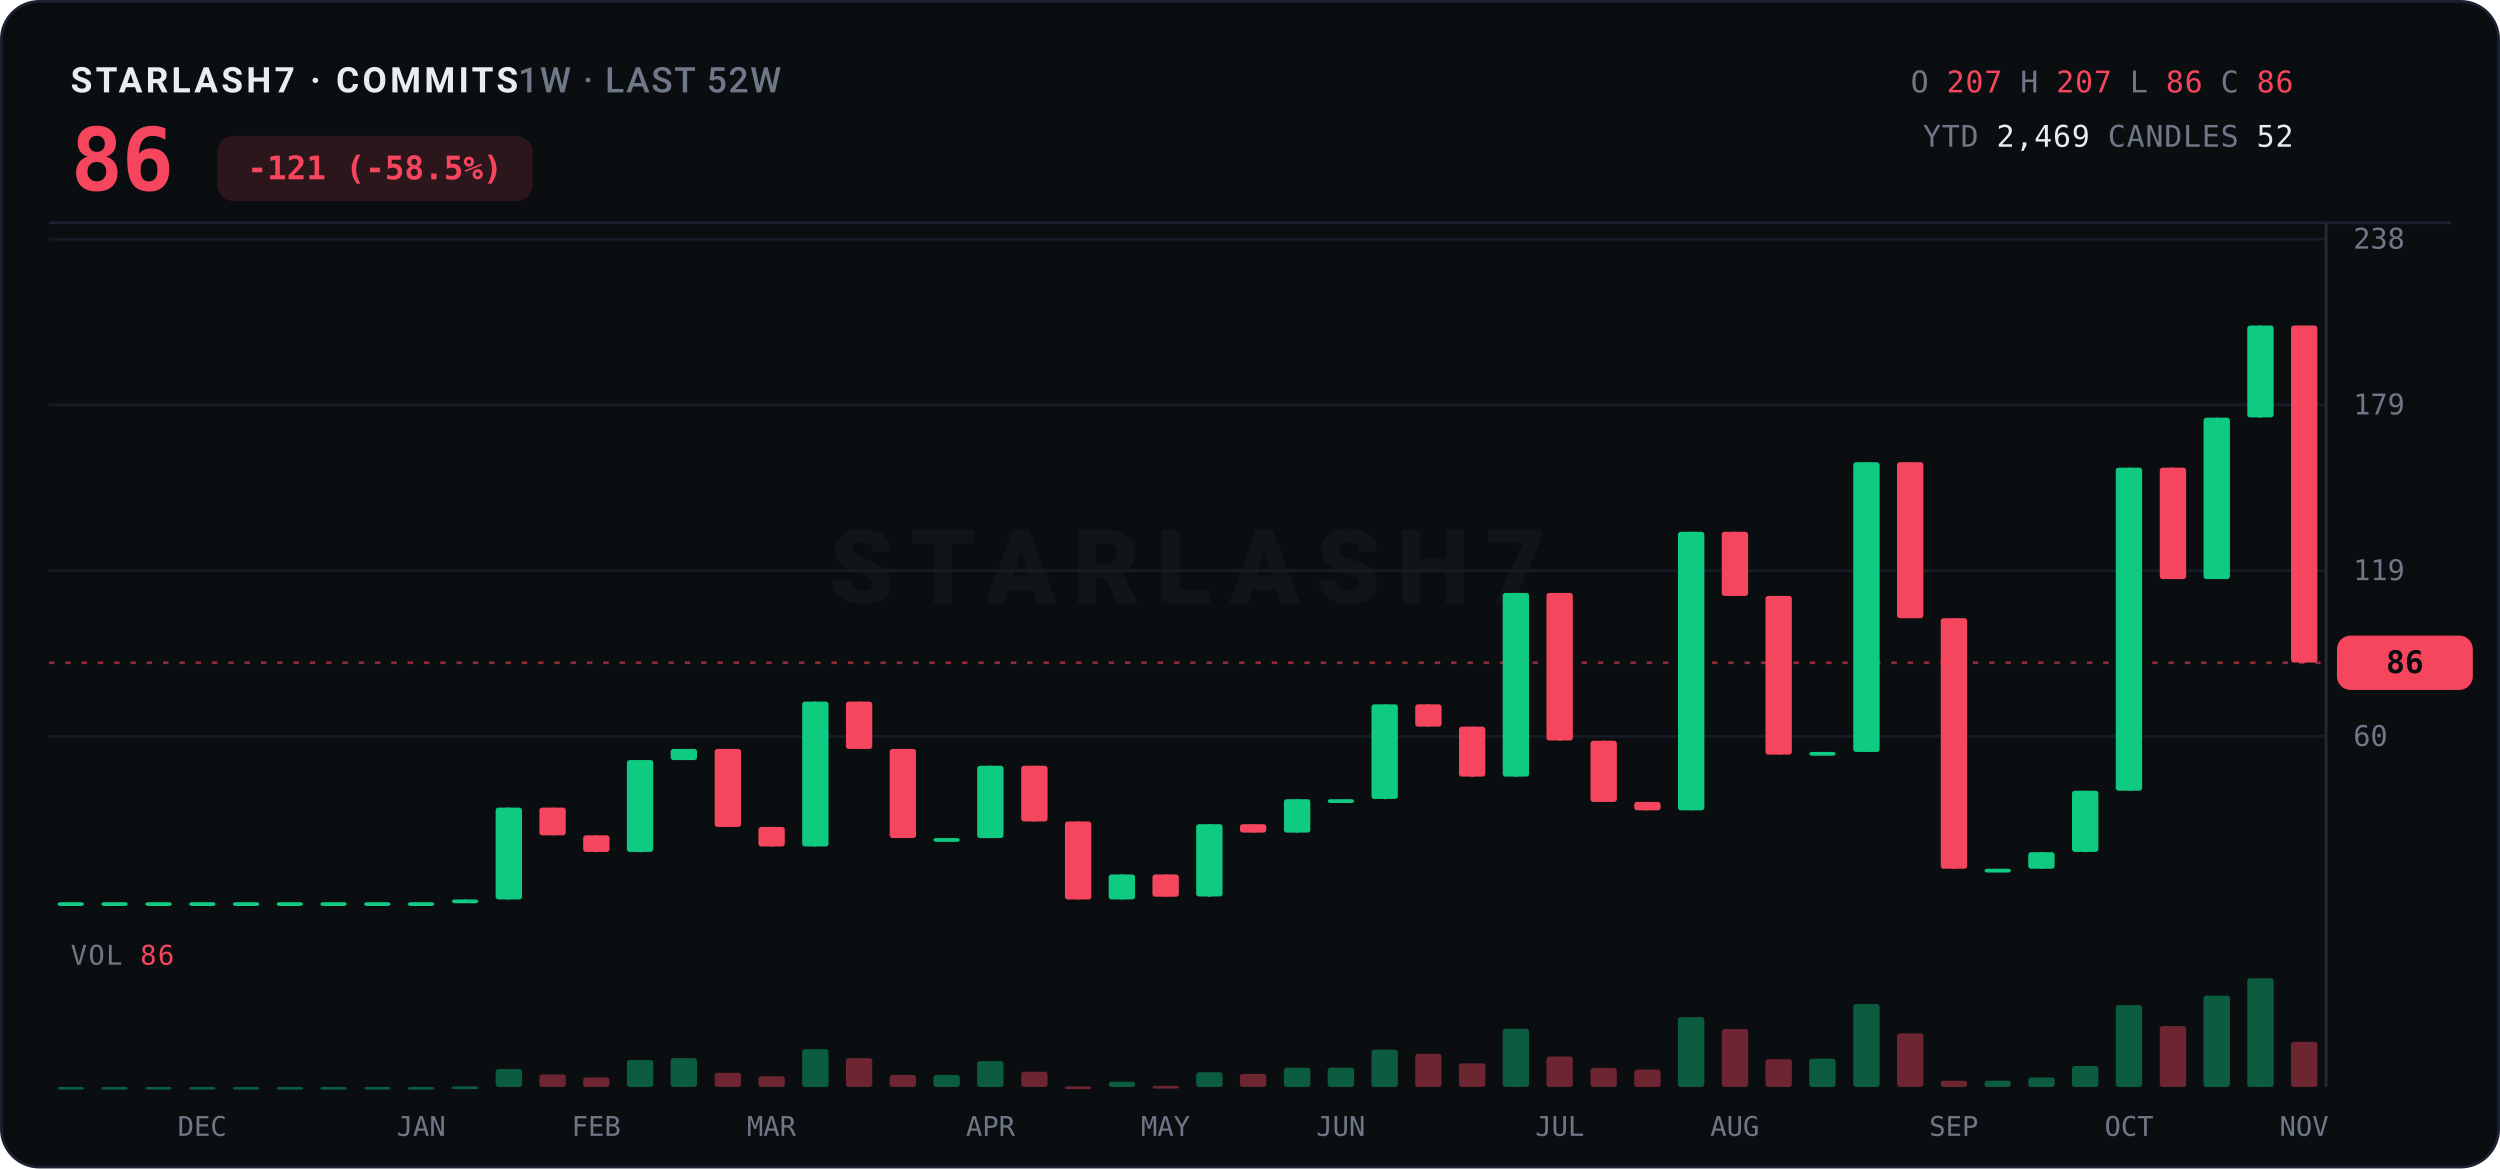
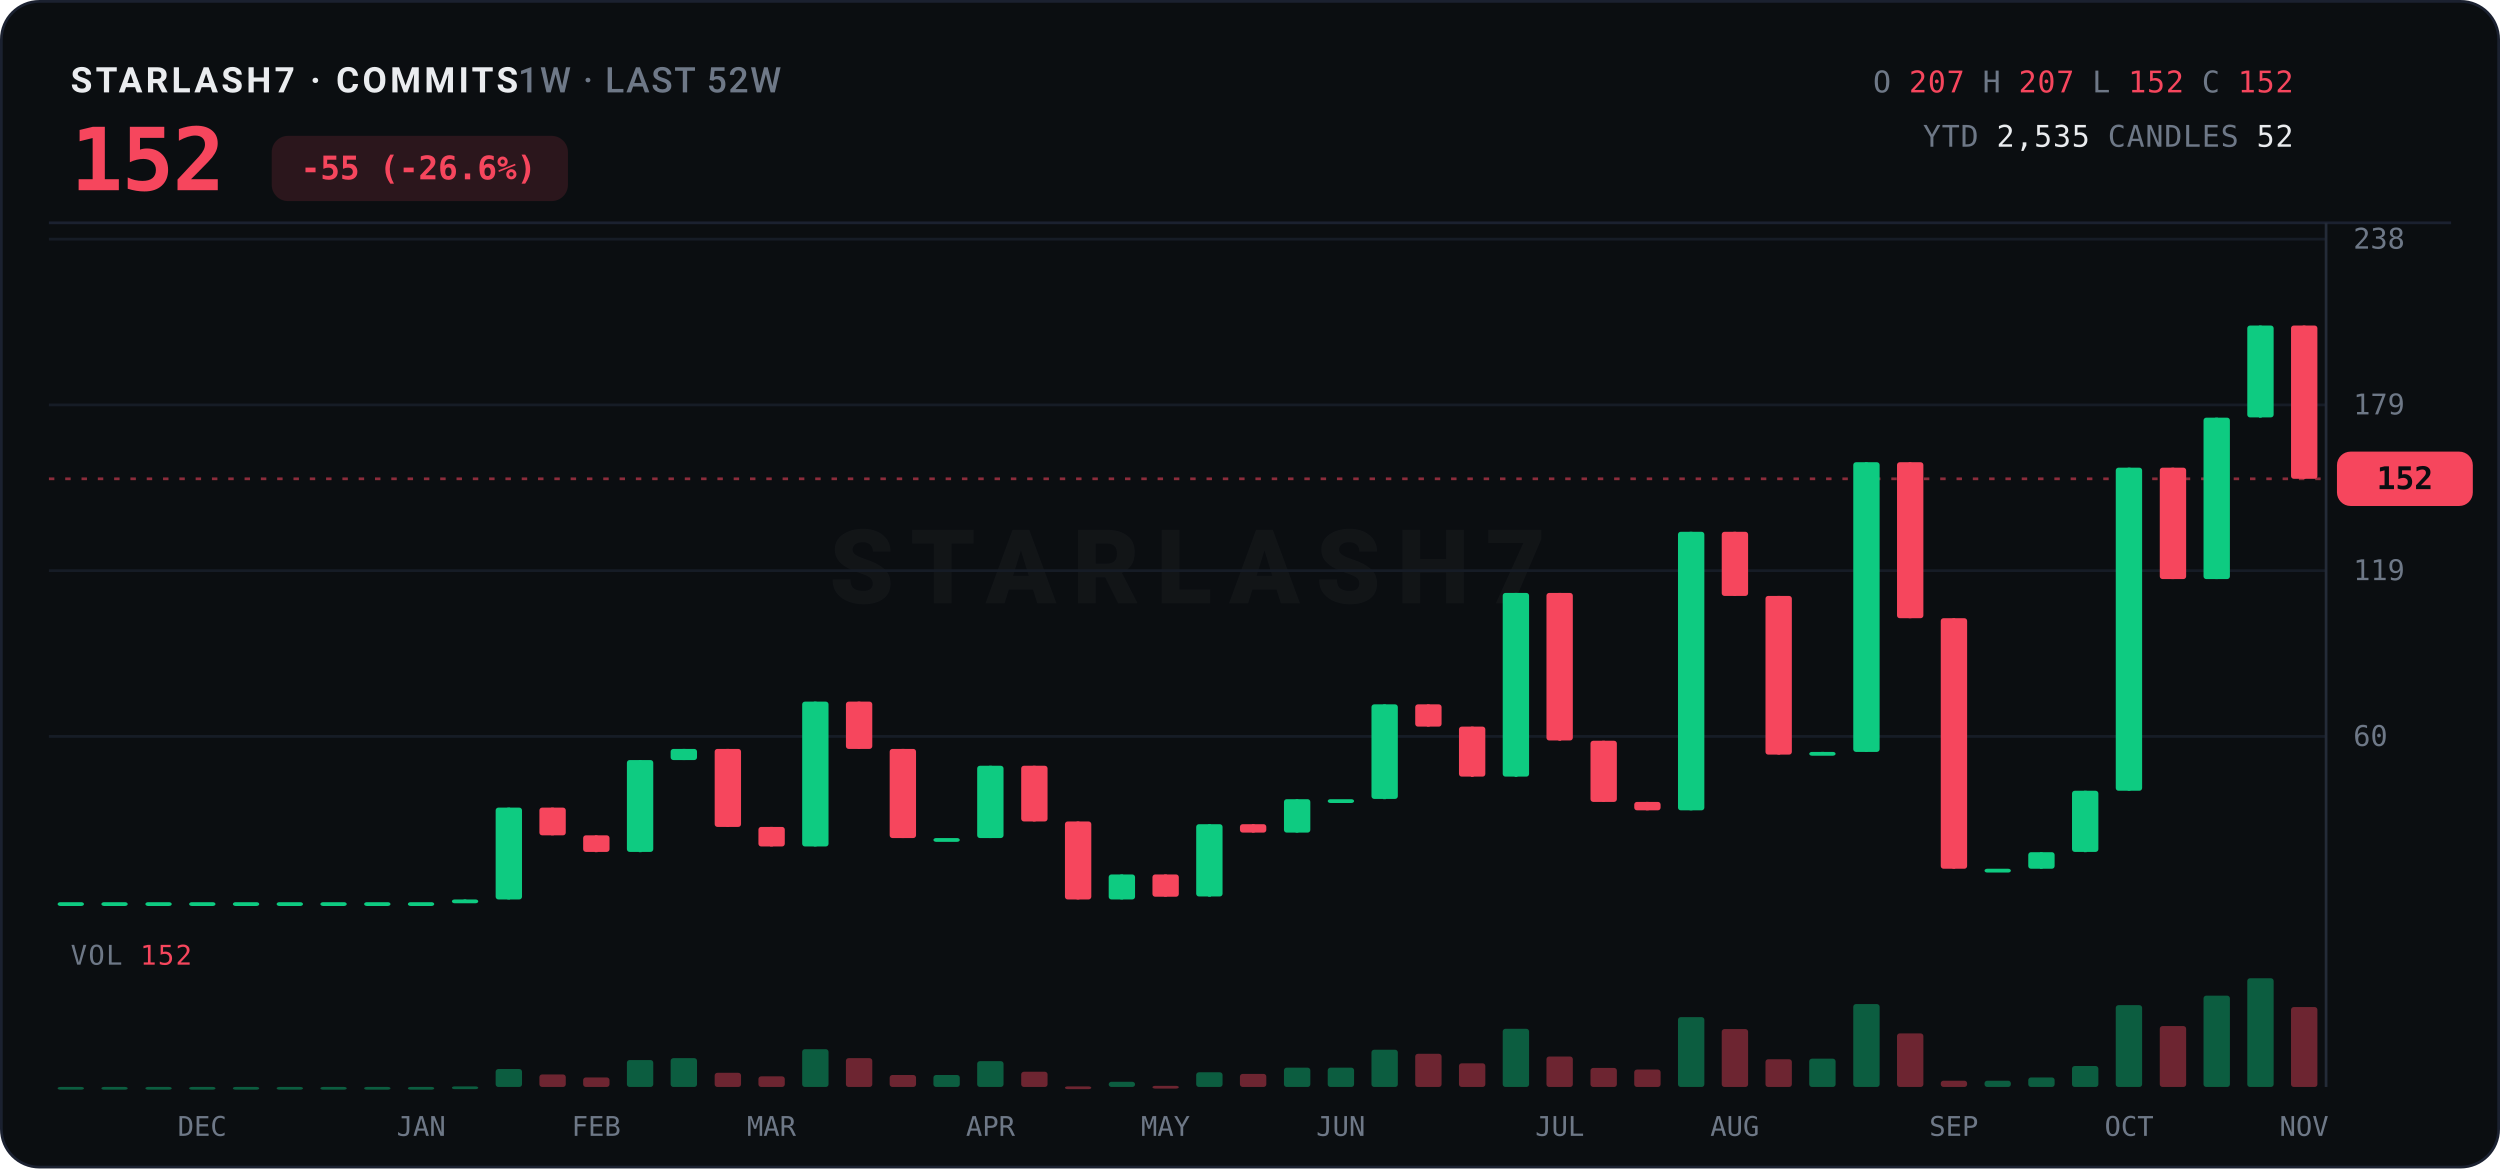
<svg xmlns="http://www.w3.org/2000/svg" width="920" height="430" viewBox="0 0 920 430">
  <rect x="0.5" y="0.5" width="919" height="429" rx="14" fill="#0B0E11" stroke="#1B2130" />
  <text x="26" y="34" font-family="ui-sans-serif,system-ui,-apple-system,'Segoe UI',Roboto,sans-serif" font-size="13" font-weight="700" letter-spacing="1.2" fill="#EAECEF">STARLASH7 · COMMITS<tspan fill="#6E7887" font-weight="500" letter-spacing="0.6">  1W · LAST 52W</tspan>
  </text>
-   <text x="26" y="70" font-family="ui-monospace,'SF Mono',SFMono-Regular,Menlo,Consolas,monospace" font-size="32" font-weight="800" fill="#F6465D" letter-spacing="-0.5">86</text>
-   <rect x="80" y="50" width="116" height="24" rx="6" fill="#F6465D" opacity="0.14" />
-   <text x="138" y="66" text-anchor="middle" font-family="ui-monospace,'SF Mono',SFMono-Regular,Menlo,Consolas,monospace" font-size="12" font-weight="700" fill="#F6465D">-121 (-58.5%)</text>
+   <text x="26" y="70" font-family="ui-monospace,'SF Mono',SFMono-Regular,Menlo,Consolas,monospace" font-size="32" font-weight="800" fill="#F6465D" letter-spacing="-0.5">152</text>
+   <rect x="100" y="50" width="109" height="24" rx="6" fill="#F6465D" opacity="0.14" />
+   <text x="154" y="66" text-anchor="middle" font-family="ui-monospace,'SF Mono',SFMono-Regular,Menlo,Consolas,monospace" font-size="12" font-weight="700" fill="#F6465D">-55 (-26.6%)</text>
  <text x="844" y="34" text-anchor="end" font-family="ui-monospace,'SF Mono',SFMono-Regular,Menlo,Consolas,monospace" font-size="11" letter-spacing="0.3">
    <tspan fill="#6E7887">O</tspan>
    <tspan fill="#F6465D">207</tspan>
    <tspan fill="#6E7887">H</tspan>
    <tspan fill="#F6465D">207</tspan>
    <tspan fill="#6E7887">L</tspan>
-     <tspan fill="#F6465D">86</tspan>
+     <tspan fill="#F6465D">152</tspan>
    <tspan fill="#6E7887">C</tspan>
-     <tspan fill="#F6465D">86</tspan>
+     <tspan fill="#F6465D">152</tspan>
  </text>
  <text x="844" y="54" text-anchor="end" font-family="ui-monospace,'SF Mono',SFMono-Regular,Menlo,Consolas,monospace" font-size="11" letter-spacing="0.3">
    <tspan fill="#6E7887">YTD</tspan>
-     <tspan fill="#EAECEF">2,469</tspan>
+     <tspan fill="#EAECEF">2,535</tspan>
    <tspan fill="#6E7887">CANDLES</tspan>
    <tspan fill="#EAECEF">52</tspan>
  </text>
  <line x1="18" y1="82" x2="902" y2="82" stroke="#1B2130" stroke-width="1" />
  <text x="437.0" y="222.0" text-anchor="middle" font-family="ui-sans-serif,system-ui,-apple-system,'Segoe UI',Roboto,sans-serif" font-size="38" font-weight="800" letter-spacing="6" fill="#EAECEF" opacity="0.035">STARLASH7</text>
  <line x1="18" y1="271.0" x2="856" y2="271.0" stroke="#161C26" stroke-width="1" />
  <text x="866" y="274.5" font-family="ui-monospace,'SF Mono',SFMono-Regular,Menlo,Consolas,monospace" font-size="10.5" fill="#6E7887">60</text>
  <line x1="18" y1="210.0" x2="856" y2="210.0" stroke="#161C26" stroke-width="1" />
  <text x="866" y="213.5" font-family="ui-monospace,'SF Mono',SFMono-Regular,Menlo,Consolas,monospace" font-size="10.5" fill="#6E7887">119</text>
  <line x1="18" y1="149.0" x2="856" y2="149.0" stroke="#161C26" stroke-width="1" />
  <text x="866" y="152.5" font-family="ui-monospace,'SF Mono',SFMono-Regular,Menlo,Consolas,monospace" font-size="10.5" fill="#6E7887">179</text>
  <line x1="18" y1="88.0" x2="856" y2="88.0" stroke="#161C26" stroke-width="1" />
  <text x="866" y="91.5" font-family="ui-monospace,'SF Mono',SFMono-Regular,Menlo,Consolas,monospace" font-size="10.5" fill="#6E7887">238</text>
  <line x1="856" y1="82" x2="856" y2="400" stroke="#242B38" stroke-width="1" />
-   <line x1="18" y1="243.9" x2="856" y2="243.9" stroke="#F6465D" stroke-width="1" stroke-dasharray="2 4" opacity="0.55" />
-   <rect x="860" y="233.9" width="50" height="20" rx="5" fill="#F6465D" />
-   <text x="885.0" y="247.7" text-anchor="middle" font-family="ui-monospace,'SF Mono',SFMono-Regular,Menlo,Consolas,monospace" font-size="11.5" font-weight="800" fill="#0B0E11">86</text>
+   <line x1="18" y1="176.2" x2="856" y2="176.2" stroke="#F6465D" stroke-width="1" stroke-dasharray="2 4" opacity="0.55" />
+   <rect x="860" y="166.2" width="50" height="20" rx="5" fill="#F6465D" />
+   <text x="885.0" y="180.0" text-anchor="middle" font-family="ui-monospace,'SF Mono',SFMono-Regular,Menlo,Consolas,monospace" font-size="11.5" font-weight="800" fill="#0B0E11">152</text>
  <line x1="26.1" y1="332.0" x2="26.1" y2="332.0" stroke="#0ECB81" stroke-width="1" />
  <rect x="21.2" y="332.0" width="9.7" height="1.4" rx="1" fill="#0ECB81" />
  <line x1="42.2" y1="332.0" x2="42.2" y2="332.0" stroke="#0ECB81" stroke-width="1" />
  <rect x="37.3" y="332.0" width="9.7" height="1.4" rx="1" fill="#0ECB81" />
  <line x1="58.3" y1="332.0" x2="58.3" y2="332.0" stroke="#0ECB81" stroke-width="1" />
  <rect x="53.5" y="332.0" width="9.7" height="1.4" rx="1" fill="#0ECB81" />
  <line x1="74.4" y1="332.0" x2="74.4" y2="332.0" stroke="#0ECB81" stroke-width="1" />
  <rect x="69.6" y="332.0" width="9.7" height="1.4" rx="1" fill="#0ECB81" />
  <line x1="90.5" y1="332.0" x2="90.5" y2="332.0" stroke="#0ECB81" stroke-width="1" />
  <rect x="85.7" y="332.0" width="9.7" height="1.4" rx="1" fill="#0ECB81" />
  <line x1="106.6" y1="332.0" x2="106.6" y2="332.0" stroke="#0ECB81" stroke-width="1" />
  <rect x="101.8" y="332.0" width="9.7" height="1.4" rx="1" fill="#0ECB81" />
  <line x1="122.8" y1="332.0" x2="122.8" y2="332.0" stroke="#0ECB81" stroke-width="1" />
  <rect x="117.9" y="332.0" width="9.7" height="1.4" rx="1" fill="#0ECB81" />
  <line x1="138.9" y1="332.0" x2="138.9" y2="332.0" stroke="#0ECB81" stroke-width="1" />
  <rect x="134.0" y="332.0" width="9.7" height="1.4" rx="1" fill="#0ECB81" />
  <line x1="155.0" y1="332.0" x2="155.0" y2="332.0" stroke="#0ECB81" stroke-width="1" />
  <rect x="150.1" y="332.0" width="9.7" height="1.4" rx="1" fill="#0ECB81" />
  <line x1="171.1" y1="331.0" x2="171.1" y2="332.0" stroke="#0ECB81" stroke-width="1" />
  <rect x="166.3" y="331.0" width="9.7" height="1.4" rx="1" fill="#0ECB81" />
  <line x1="187.2" y1="297.2" x2="187.2" y2="331.0" stroke="#0ECB81" stroke-width="1" />
  <rect x="182.4" y="297.2" width="9.7" height="33.8" rx="1" fill="#0ECB81" />
  <line x1="203.3" y1="297.2" x2="203.3" y2="307.4" stroke="#F6465D" stroke-width="1" />
  <rect x="198.5" y="297.2" width="9.7" height="10.2" rx="1" fill="#F6465D" />
  <line x1="219.4" y1="307.4" x2="219.4" y2="313.6" stroke="#F6465D" stroke-width="1" />
  <rect x="214.6" y="307.4" width="9.7" height="6.1" rx="1" fill="#F6465D" />
  <line x1="235.6" y1="279.7" x2="235.6" y2="313.6" stroke="#0ECB81" stroke-width="1" />
  <rect x="230.7" y="279.7" width="9.7" height="33.8" rx="1" fill="#0ECB81" />
  <line x1="251.7" y1="275.6" x2="251.7" y2="279.7" stroke="#0ECB81" stroke-width="1" />
  <rect x="246.8" y="275.6" width="9.7" height="4.1" rx="1" fill="#0ECB81" />
  <line x1="267.8" y1="275.6" x2="267.8" y2="304.3" stroke="#F6465D" stroke-width="1" />
  <rect x="263.0" y="275.6" width="9.7" height="28.7" rx="1" fill="#F6465D" />
  <line x1="283.9" y1="304.3" x2="283.9" y2="311.5" stroke="#F6465D" stroke-width="1" />
  <rect x="279.1" y="304.3" width="9.7" height="7.2" rx="1" fill="#F6465D" />
  <line x1="300.0" y1="258.2" x2="300.0" y2="311.5" stroke="#0ECB81" stroke-width="1" />
  <rect x="295.2" y="258.2" width="9.7" height="53.3" rx="1" fill="#0ECB81" />
  <line x1="316.1" y1="258.2" x2="316.1" y2="275.6" stroke="#F6465D" stroke-width="1" />
  <rect x="311.3" y="258.2" width="9.7" height="17.4" rx="1" fill="#F6465D" />
  <line x1="332.3" y1="275.6" x2="332.3" y2="308.4" stroke="#F6465D" stroke-width="1" />
  <rect x="327.4" y="275.6" width="9.7" height="32.8" rx="1" fill="#F6465D" />
  <line x1="348.4" y1="308.4" x2="348.4" y2="308.4" stroke="#0ECB81" stroke-width="1" />
  <rect x="343.5" y="308.4" width="9.7" height="1.4" rx="1" fill="#0ECB81" />
  <line x1="364.5" y1="281.8" x2="364.5" y2="308.4" stroke="#0ECB81" stroke-width="1" />
  <rect x="359.6" y="281.8" width="9.7" height="26.6" rx="1" fill="#0ECB81" />
  <line x1="380.6" y1="281.8" x2="380.6" y2="302.3" stroke="#F6465D" stroke-width="1" />
  <rect x="375.8" y="281.8" width="9.7" height="20.5" rx="1" fill="#F6465D" />
  <line x1="396.7" y1="302.3" x2="396.7" y2="331.0" stroke="#F6465D" stroke-width="1" />
  <rect x="391.9" y="302.3" width="9.7" height="28.7" rx="1" fill="#F6465D" />
  <line x1="412.8" y1="321.8" x2="412.8" y2="331.0" stroke="#0ECB81" stroke-width="1" />
  <rect x="408.0" y="321.8" width="9.7" height="9.2" rx="1" fill="#0ECB81" />
  <line x1="428.9" y1="321.8" x2="428.9" y2="330.0" stroke="#F6465D" stroke-width="1" />
  <rect x="424.1" y="321.8" width="9.7" height="8.2" rx="1" fill="#F6465D" />
  <line x1="445.1" y1="303.3" x2="445.1" y2="330.0" stroke="#0ECB81" stroke-width="1" />
  <rect x="440.2" y="303.3" width="9.7" height="26.6" rx="1" fill="#0ECB81" />
  <line x1="461.2" y1="303.3" x2="461.2" y2="306.4" stroke="#F6465D" stroke-width="1" />
  <rect x="456.3" y="303.3" width="9.7" height="3.1" rx="1" fill="#F6465D" />
  <line x1="477.3" y1="294.1" x2="477.3" y2="306.4" stroke="#0ECB81" stroke-width="1" />
  <rect x="472.5" y="294.1" width="9.7" height="12.3" rx="1" fill="#0ECB81" />
  <line x1="493.4" y1="294.1" x2="493.4" y2="294.1" stroke="#0ECB81" stroke-width="1" />
  <rect x="488.6" y="294.1" width="9.7" height="1.4" rx="1" fill="#0ECB81" />
  <line x1="509.5" y1="259.2" x2="509.5" y2="294.1" stroke="#0ECB81" stroke-width="1" />
  <rect x="504.7" y="259.2" width="9.7" height="34.8" rx="1" fill="#0ECB81" />
  <line x1="525.6" y1="259.2" x2="525.6" y2="267.4" stroke="#F6465D" stroke-width="1" />
  <rect x="520.8" y="259.2" width="9.7" height="8.2" rx="1" fill="#F6465D" />
  <line x1="541.8" y1="267.4" x2="541.8" y2="285.9" stroke="#F6465D" stroke-width="1" />
  <rect x="536.9" y="267.4" width="9.7" height="18.4" rx="1" fill="#F6465D" />
  <line x1="557.9" y1="218.2" x2="557.9" y2="285.9" stroke="#0ECB81" stroke-width="1" />
  <rect x="553.0" y="218.2" width="9.7" height="67.6" rx="1" fill="#0ECB81" />
  <line x1="574.0" y1="218.2" x2="574.0" y2="272.6" stroke="#F6465D" stroke-width="1" />
  <rect x="569.1" y="218.2" width="9.7" height="54.3" rx="1" fill="#F6465D" />
  <line x1="590.1" y1="272.6" x2="590.1" y2="295.1" stroke="#F6465D" stroke-width="1" />
  <rect x="585.3" y="272.6" width="9.7" height="22.5" rx="1" fill="#F6465D" />
  <line x1="606.2" y1="295.1" x2="606.2" y2="298.2" stroke="#F6465D" stroke-width="1" />
  <rect x="601.4" y="295.1" width="9.7" height="3.1" rx="1" fill="#F6465D" />
  <line x1="622.3" y1="195.7" x2="622.3" y2="298.2" stroke="#0ECB81" stroke-width="1" />
  <rect x="617.5" y="195.7" width="9.7" height="102.5" rx="1" fill="#0ECB81" />
  <line x1="638.4" y1="195.7" x2="638.4" y2="219.3" stroke="#F6465D" stroke-width="1" />
  <rect x="633.6" y="195.7" width="9.7" height="23.6" rx="1" fill="#F6465D" />
  <line x1="654.6" y1="219.3" x2="654.6" y2="277.7" stroke="#F6465D" stroke-width="1" />
  <rect x="649.7" y="219.3" width="9.7" height="58.4" rx="1" fill="#F6465D" />
  <line x1="670.7" y1="276.7" x2="670.7" y2="277.7" stroke="#0ECB81" stroke-width="1" />
  <rect x="665.8" y="276.7" width="9.7" height="1.4" rx="1" fill="#0ECB81" />
  <line x1="686.8" y1="170.1" x2="686.8" y2="276.7" stroke="#0ECB81" stroke-width="1" />
  <rect x="682.0" y="170.1" width="9.7" height="106.6" rx="1" fill="#0ECB81" />
  <line x1="702.9" y1="170.1" x2="702.9" y2="227.5" stroke="#F6465D" stroke-width="1" />
  <rect x="698.1" y="170.1" width="9.7" height="57.4" rx="1" fill="#F6465D" />
  <line x1="719.0" y1="227.5" x2="719.0" y2="319.7" stroke="#F6465D" stroke-width="1" />
  <rect x="714.2" y="227.5" width="9.7" height="92.2" rx="1" fill="#F6465D" />
  <line x1="735.1" y1="319.7" x2="735.1" y2="319.7" stroke="#0ECB81" stroke-width="1" />
  <rect x="730.3" y="319.7" width="9.7" height="1.4" rx="1" fill="#0ECB81" />
  <line x1="751.2" y1="313.6" x2="751.2" y2="319.7" stroke="#0ECB81" stroke-width="1" />
  <rect x="746.4" y="313.6" width="9.7" height="6.1" rx="1" fill="#0ECB81" />
  <line x1="767.4" y1="291.0" x2="767.4" y2="313.6" stroke="#0ECB81" stroke-width="1" />
  <rect x="762.5" y="291.0" width="9.7" height="22.5" rx="1" fill="#0ECB81" />
  <line x1="783.5" y1="172.1" x2="783.5" y2="291.0" stroke="#0ECB81" stroke-width="1" />
  <rect x="778.6" y="172.1" width="9.7" height="118.9" rx="1" fill="#0ECB81" />
  <line x1="799.6" y1="172.1" x2="799.6" y2="213.1" stroke="#F6465D" stroke-width="1" />
  <rect x="794.8" y="172.1" width="9.7" height="41.0" rx="1" fill="#F6465D" />
  <line x1="815.7" y1="153.7" x2="815.7" y2="213.1" stroke="#0ECB81" stroke-width="1" />
  <rect x="810.9" y="153.7" width="9.7" height="59.4" rx="1" fill="#0ECB81" />
  <line x1="831.8" y1="119.8" x2="831.8" y2="153.7" stroke="#0ECB81" stroke-width="1" />
  <rect x="827.0" y="119.8" width="9.7" height="33.8" rx="1" fill="#0ECB81" />
-   <line x1="847.9" y1="119.8" x2="847.9" y2="243.9" stroke="#F6465D" stroke-width="1" />
-   <rect x="843.1" y="119.8" width="9.7" height="124.0" rx="1" fill="#F6465D" />
-   <text x="26" y="355" font-family="ui-monospace,'SF Mono',SFMono-Regular,Menlo,Consolas,monospace" font-size="10" letter-spacing="0.5" fill="#6E7887">VOL <tspan fill="#F6465D">86</tspan>
+   <line x1="847.9" y1="119.8" x2="847.9" y2="176.2" stroke="#F6465D" stroke-width="1" />
+   <rect x="843.1" y="119.8" width="9.7" height="56.4" rx="1" fill="#F6465D" />
+   <text x="26" y="355" font-family="ui-monospace,'SF Mono',SFMono-Regular,Menlo,Consolas,monospace" font-size="10" letter-spacing="0.5" fill="#6E7887">VOL <tspan fill="#F6465D">152</tspan>
  </text>
  <rect x="21.2" y="400.0" width="9.7" height="1.0" rx="1" fill="#0ECB81" opacity="0.42" />
  <rect x="37.3" y="400.0" width="9.7" height="1.0" rx="1" fill="#0ECB81" opacity="0.42" />
  <rect x="53.5" y="400.0" width="9.7" height="1.0" rx="1" fill="#0ECB81" opacity="0.42" />
  <rect x="69.6" y="400.0" width="9.7" height="1.0" rx="1" fill="#0ECB81" opacity="0.42" />
  <rect x="85.7" y="400.0" width="9.7" height="1.0" rx="1" fill="#0ECB81" opacity="0.42" />
  <rect x="101.8" y="400.0" width="9.7" height="1.0" rx="1" fill="#0ECB81" opacity="0.42" />
  <rect x="117.9" y="400.0" width="9.7" height="1.0" rx="1" fill="#0ECB81" opacity="0.42" />
  <rect x="134.0" y="400.0" width="9.7" height="1.0" rx="1" fill="#0ECB81" opacity="0.42" />
  <rect x="150.1" y="400.0" width="9.7" height="1.0" rx="1" fill="#0ECB81" opacity="0.42" />
  <rect x="166.3" y="399.8" width="9.7" height="1.0" rx="1" fill="#0ECB81" opacity="0.42" />
  <rect x="182.4" y="393.4" width="9.7" height="6.6" rx="1" fill="#0ECB81" opacity="0.42" />
  <rect x="198.5" y="395.4" width="9.7" height="4.6" rx="1" fill="#F6465D" opacity="0.42" />
  <rect x="214.6" y="396.5" width="9.7" height="3.5" rx="1" fill="#F6465D" opacity="0.42" />
  <rect x="230.7" y="390.1" width="9.7" height="9.9" rx="1" fill="#0ECB81" opacity="0.42" />
  <rect x="246.8" y="389.4" width="9.7" height="10.6" rx="1" fill="#0ECB81" opacity="0.42" />
  <rect x="263.0" y="394.8" width="9.7" height="5.2" rx="1" fill="#F6465D" opacity="0.42" />
  <rect x="279.1" y="396.1" width="9.7" height="3.9" rx="1" fill="#F6465D" opacity="0.42" />
  <rect x="295.2" y="386.1" width="9.7" height="13.9" rx="1" fill="#0ECB81" opacity="0.42" />
  <rect x="311.3" y="389.4" width="9.7" height="10.6" rx="1" fill="#F6465D" opacity="0.42" />
  <rect x="327.4" y="395.6" width="9.7" height="4.4" rx="1" fill="#F6465D" opacity="0.42" />
  <rect x="343.5" y="395.6" width="9.7" height="4.4" rx="1" fill="#0ECB81" opacity="0.42" />
  <rect x="359.6" y="390.5" width="9.7" height="9.5" rx="1" fill="#0ECB81" opacity="0.42" />
  <rect x="375.8" y="394.4" width="9.7" height="5.6" rx="1" fill="#F6465D" opacity="0.42" />
  <rect x="391.9" y="399.8" width="9.7" height="1.0" rx="1" fill="#F6465D" opacity="0.42" />
  <rect x="408.0" y="398.1" width="9.7" height="1.9" rx="1" fill="#0ECB81" opacity="0.42" />
  <rect x="424.1" y="399.6" width="9.7" height="1.0" rx="1" fill="#F6465D" opacity="0.42" />
  <rect x="440.2" y="394.6" width="9.7" height="5.4" rx="1" fill="#0ECB81" opacity="0.42" />
  <rect x="456.3" y="395.2" width="9.7" height="4.8" rx="1" fill="#F6465D" opacity="0.42" />
  <rect x="472.5" y="392.9" width="9.7" height="7.1" rx="1" fill="#0ECB81" opacity="0.42" />
  <rect x="488.6" y="392.9" width="9.7" height="7.1" rx="1" fill="#0ECB81" opacity="0.42" />
  <rect x="504.7" y="386.3" width="9.7" height="13.7" rx="1" fill="#0ECB81" opacity="0.42" />
  <rect x="520.8" y="387.8" width="9.7" height="12.2" rx="1" fill="#F6465D" opacity="0.42" />
  <rect x="536.9" y="391.3" width="9.7" height="8.7" rx="1" fill="#F6465D" opacity="0.42" />
  <rect x="553.0" y="378.6" width="9.7" height="21.4" rx="1" fill="#0ECB81" opacity="0.42" />
  <rect x="569.1" y="388.8" width="9.7" height="11.2" rx="1" fill="#F6465D" opacity="0.42" />
  <rect x="585.3" y="393.0" width="9.7" height="7.0" rx="1" fill="#F6465D" opacity="0.42" />
  <rect x="601.4" y="393.6" width="9.7" height="6.4" rx="1" fill="#F6465D" opacity="0.42" />
  <rect x="617.5" y="374.3" width="9.7" height="25.7" rx="1" fill="#0ECB81" opacity="0.42" />
  <rect x="633.6" y="378.7" width="9.7" height="21.3" rx="1" fill="#F6465D" opacity="0.42" />
  <rect x="649.7" y="389.8" width="9.7" height="10.2" rx="1" fill="#F6465D" opacity="0.42" />
  <rect x="665.8" y="389.6" width="9.7" height="10.4" rx="1" fill="#0ECB81" opacity="0.42" />
  <rect x="682.0" y="369.5" width="9.7" height="30.5" rx="1" fill="#0ECB81" opacity="0.42" />
  <rect x="698.1" y="380.3" width="9.7" height="19.7" rx="1" fill="#F6465D" opacity="0.42" />
  <rect x="714.2" y="397.7" width="9.7" height="2.3" rx="1" fill="#F6465D" opacity="0.42" />
  <rect x="730.3" y="397.7" width="9.7" height="2.3" rx="1" fill="#0ECB81" opacity="0.42" />
  <rect x="746.4" y="396.5" width="9.7" height="3.5" rx="1" fill="#0ECB81" opacity="0.42" />
  <rect x="762.5" y="392.3" width="9.7" height="7.7" rx="1" fill="#0ECB81" opacity="0.42" />
  <rect x="778.6" y="369.9" width="9.7" height="30.1" rx="1" fill="#0ECB81" opacity="0.42" />
  <rect x="794.8" y="377.6" width="9.7" height="22.4" rx="1" fill="#F6465D" opacity="0.42" />
  <rect x="810.9" y="366.4" width="9.7" height="33.6" rx="1" fill="#0ECB81" opacity="0.42" />
  <rect x="827.0" y="360.0" width="9.7" height="40.0" rx="1" fill="#0ECB81" opacity="0.42" />
-   <rect x="843.1" y="383.4" width="9.7" height="16.6" rx="1" fill="#F6465D" opacity="0.42" />
+   <rect x="843.1" y="370.6" width="9.7" height="29.4" rx="1" fill="#F6465D" opacity="0.42" />
  <text x="74.4" y="418" text-anchor="middle" font-family="ui-monospace,'SF Mono',SFMono-Regular,Menlo,Consolas,monospace" font-size="10" fill="#6E7887">DEC</text>
  <text x="155.0" y="418" text-anchor="middle" font-family="ui-monospace,'SF Mono',SFMono-Regular,Menlo,Consolas,monospace" font-size="10" fill="#6E7887">JAN</text>
  <text x="219.4" y="418" text-anchor="middle" font-family="ui-monospace,'SF Mono',SFMono-Regular,Menlo,Consolas,monospace" font-size="10" fill="#6E7887">FEB</text>
  <text x="283.9" y="418" text-anchor="middle" font-family="ui-monospace,'SF Mono',SFMono-Regular,Menlo,Consolas,monospace" font-size="10" fill="#6E7887">MAR</text>
  <text x="364.5" y="418" text-anchor="middle" font-family="ui-monospace,'SF Mono',SFMono-Regular,Menlo,Consolas,monospace" font-size="10" fill="#6E7887">APR</text>
  <text x="428.9" y="418" text-anchor="middle" font-family="ui-monospace,'SF Mono',SFMono-Regular,Menlo,Consolas,monospace" font-size="10" fill="#6E7887">MAY</text>
  <text x="493.4" y="418" text-anchor="middle" font-family="ui-monospace,'SF Mono',SFMono-Regular,Menlo,Consolas,monospace" font-size="10" fill="#6E7887">JUN</text>
  <text x="574.0" y="418" text-anchor="middle" font-family="ui-monospace,'SF Mono',SFMono-Regular,Menlo,Consolas,monospace" font-size="10" fill="#6E7887">JUL</text>
  <text x="638.4" y="418" text-anchor="middle" font-family="ui-monospace,'SF Mono',SFMono-Regular,Menlo,Consolas,monospace" font-size="10" fill="#6E7887">AUG</text>
  <text x="719.0" y="418" text-anchor="middle" font-family="ui-monospace,'SF Mono',SFMono-Regular,Menlo,Consolas,monospace" font-size="10" fill="#6E7887">SEP</text>
  <text x="783.5" y="418" text-anchor="middle" font-family="ui-monospace,'SF Mono',SFMono-Regular,Menlo,Consolas,monospace" font-size="10" fill="#6E7887">OCT</text>
  <text x="847.9" y="418" text-anchor="middle" font-family="ui-monospace,'SF Mono',SFMono-Regular,Menlo,Consolas,monospace" font-size="10" fill="#6E7887">NOV</text>
</svg>
